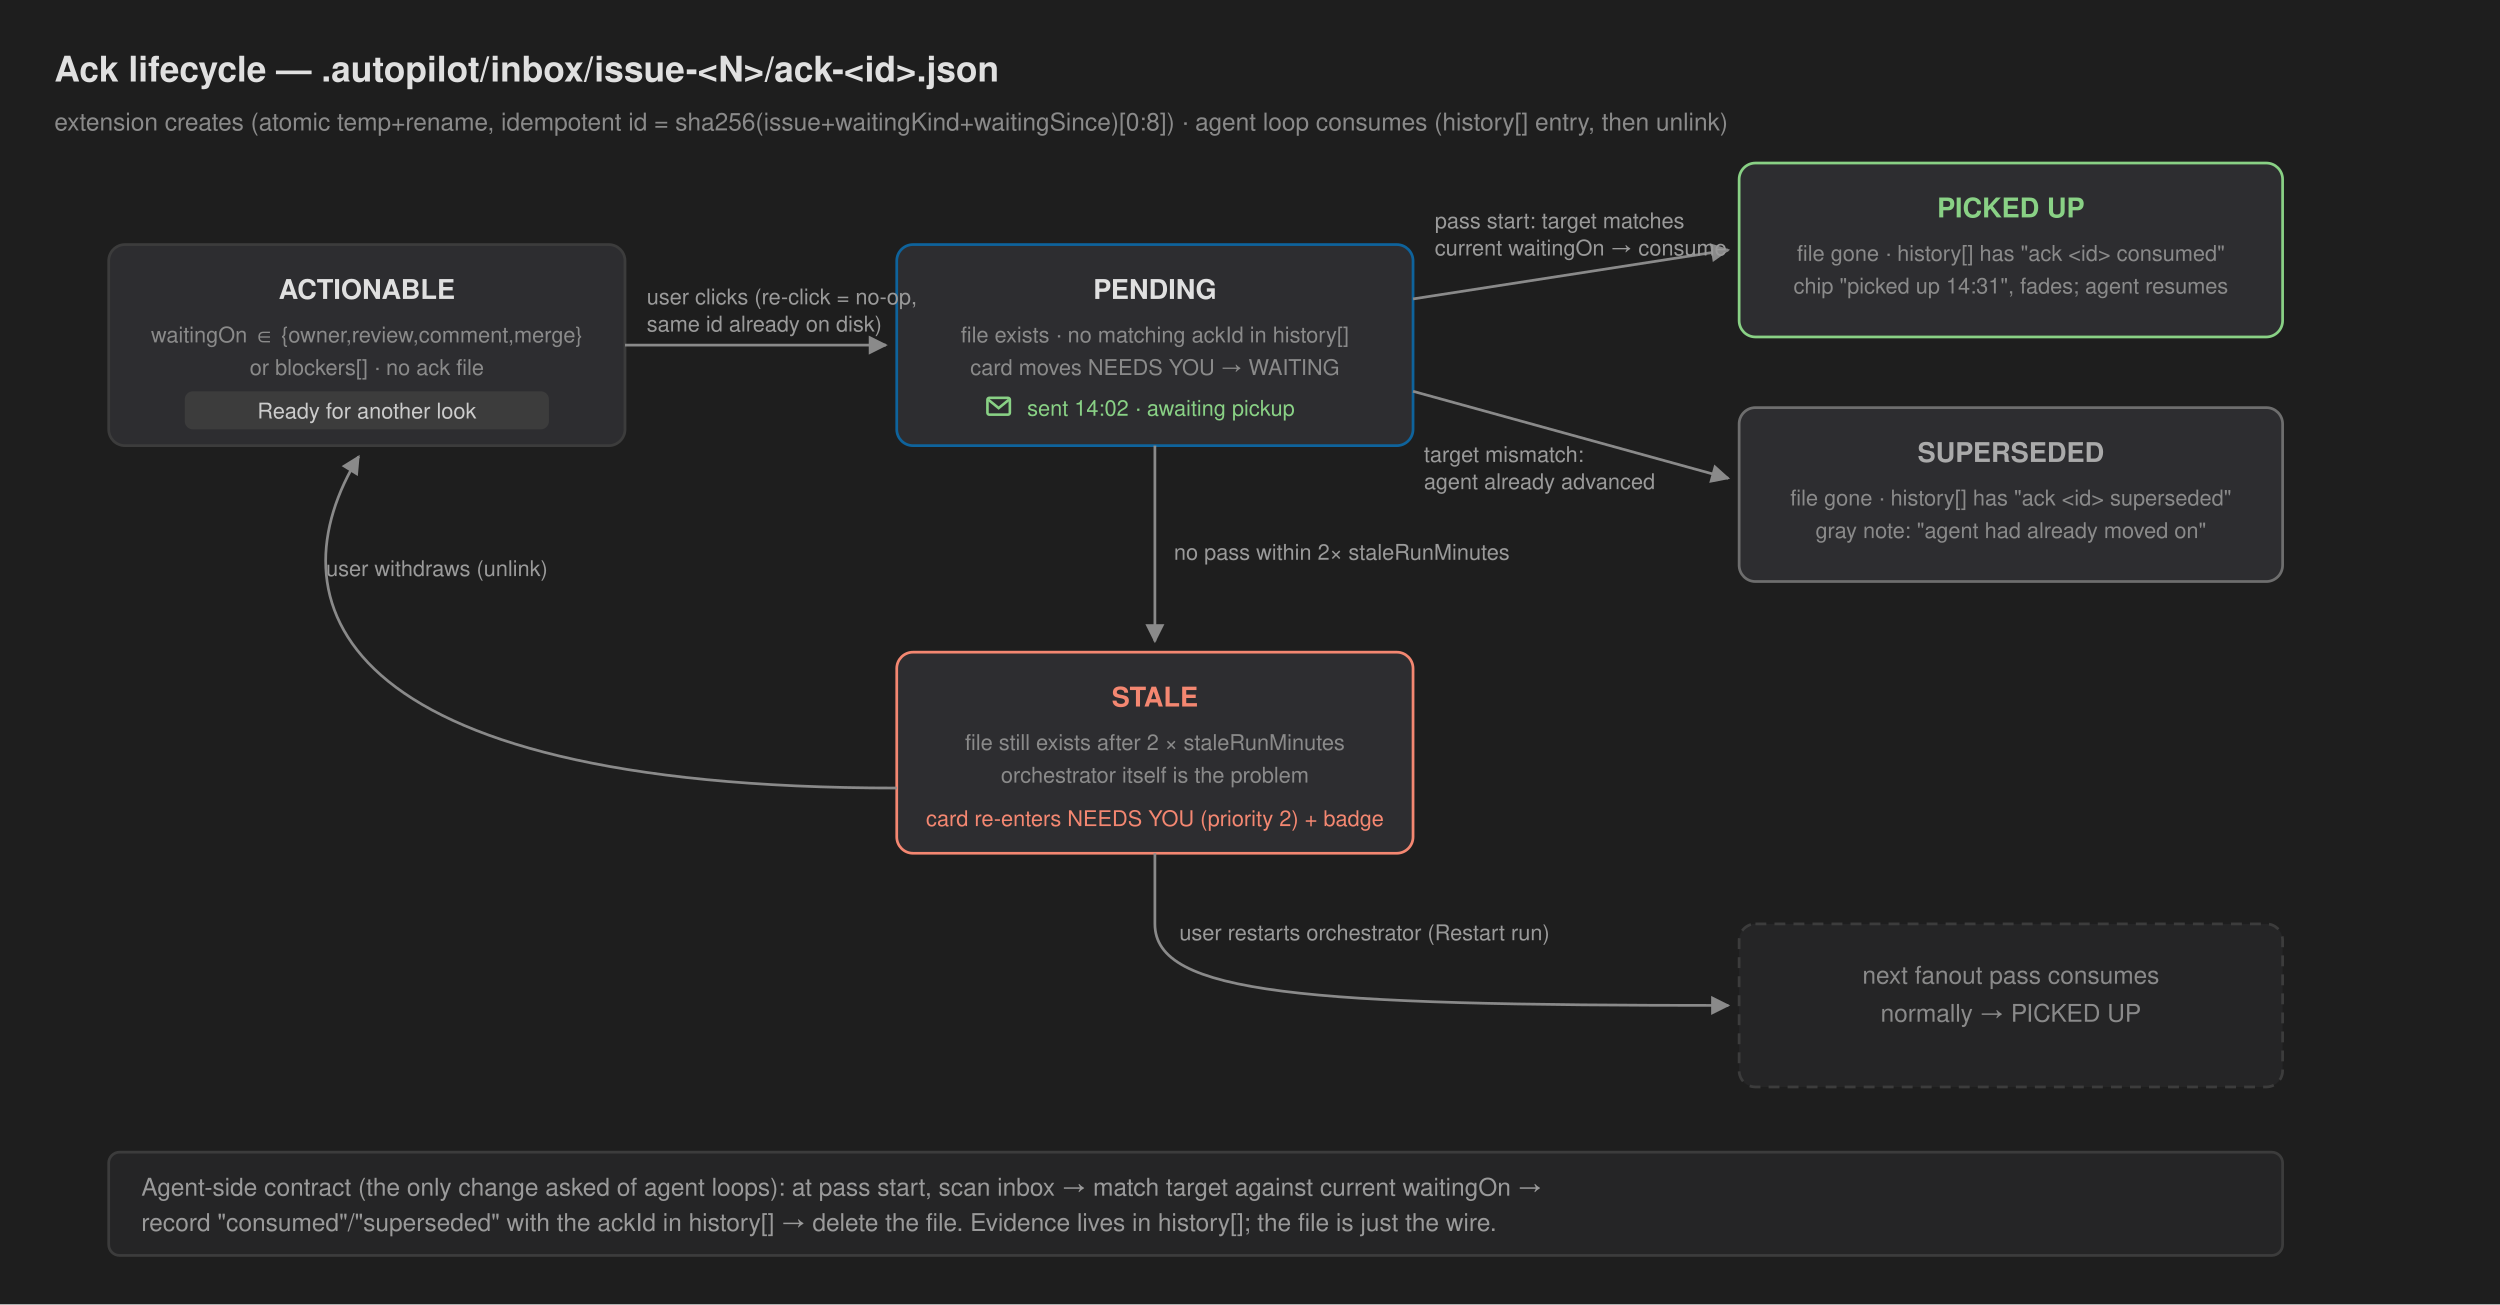
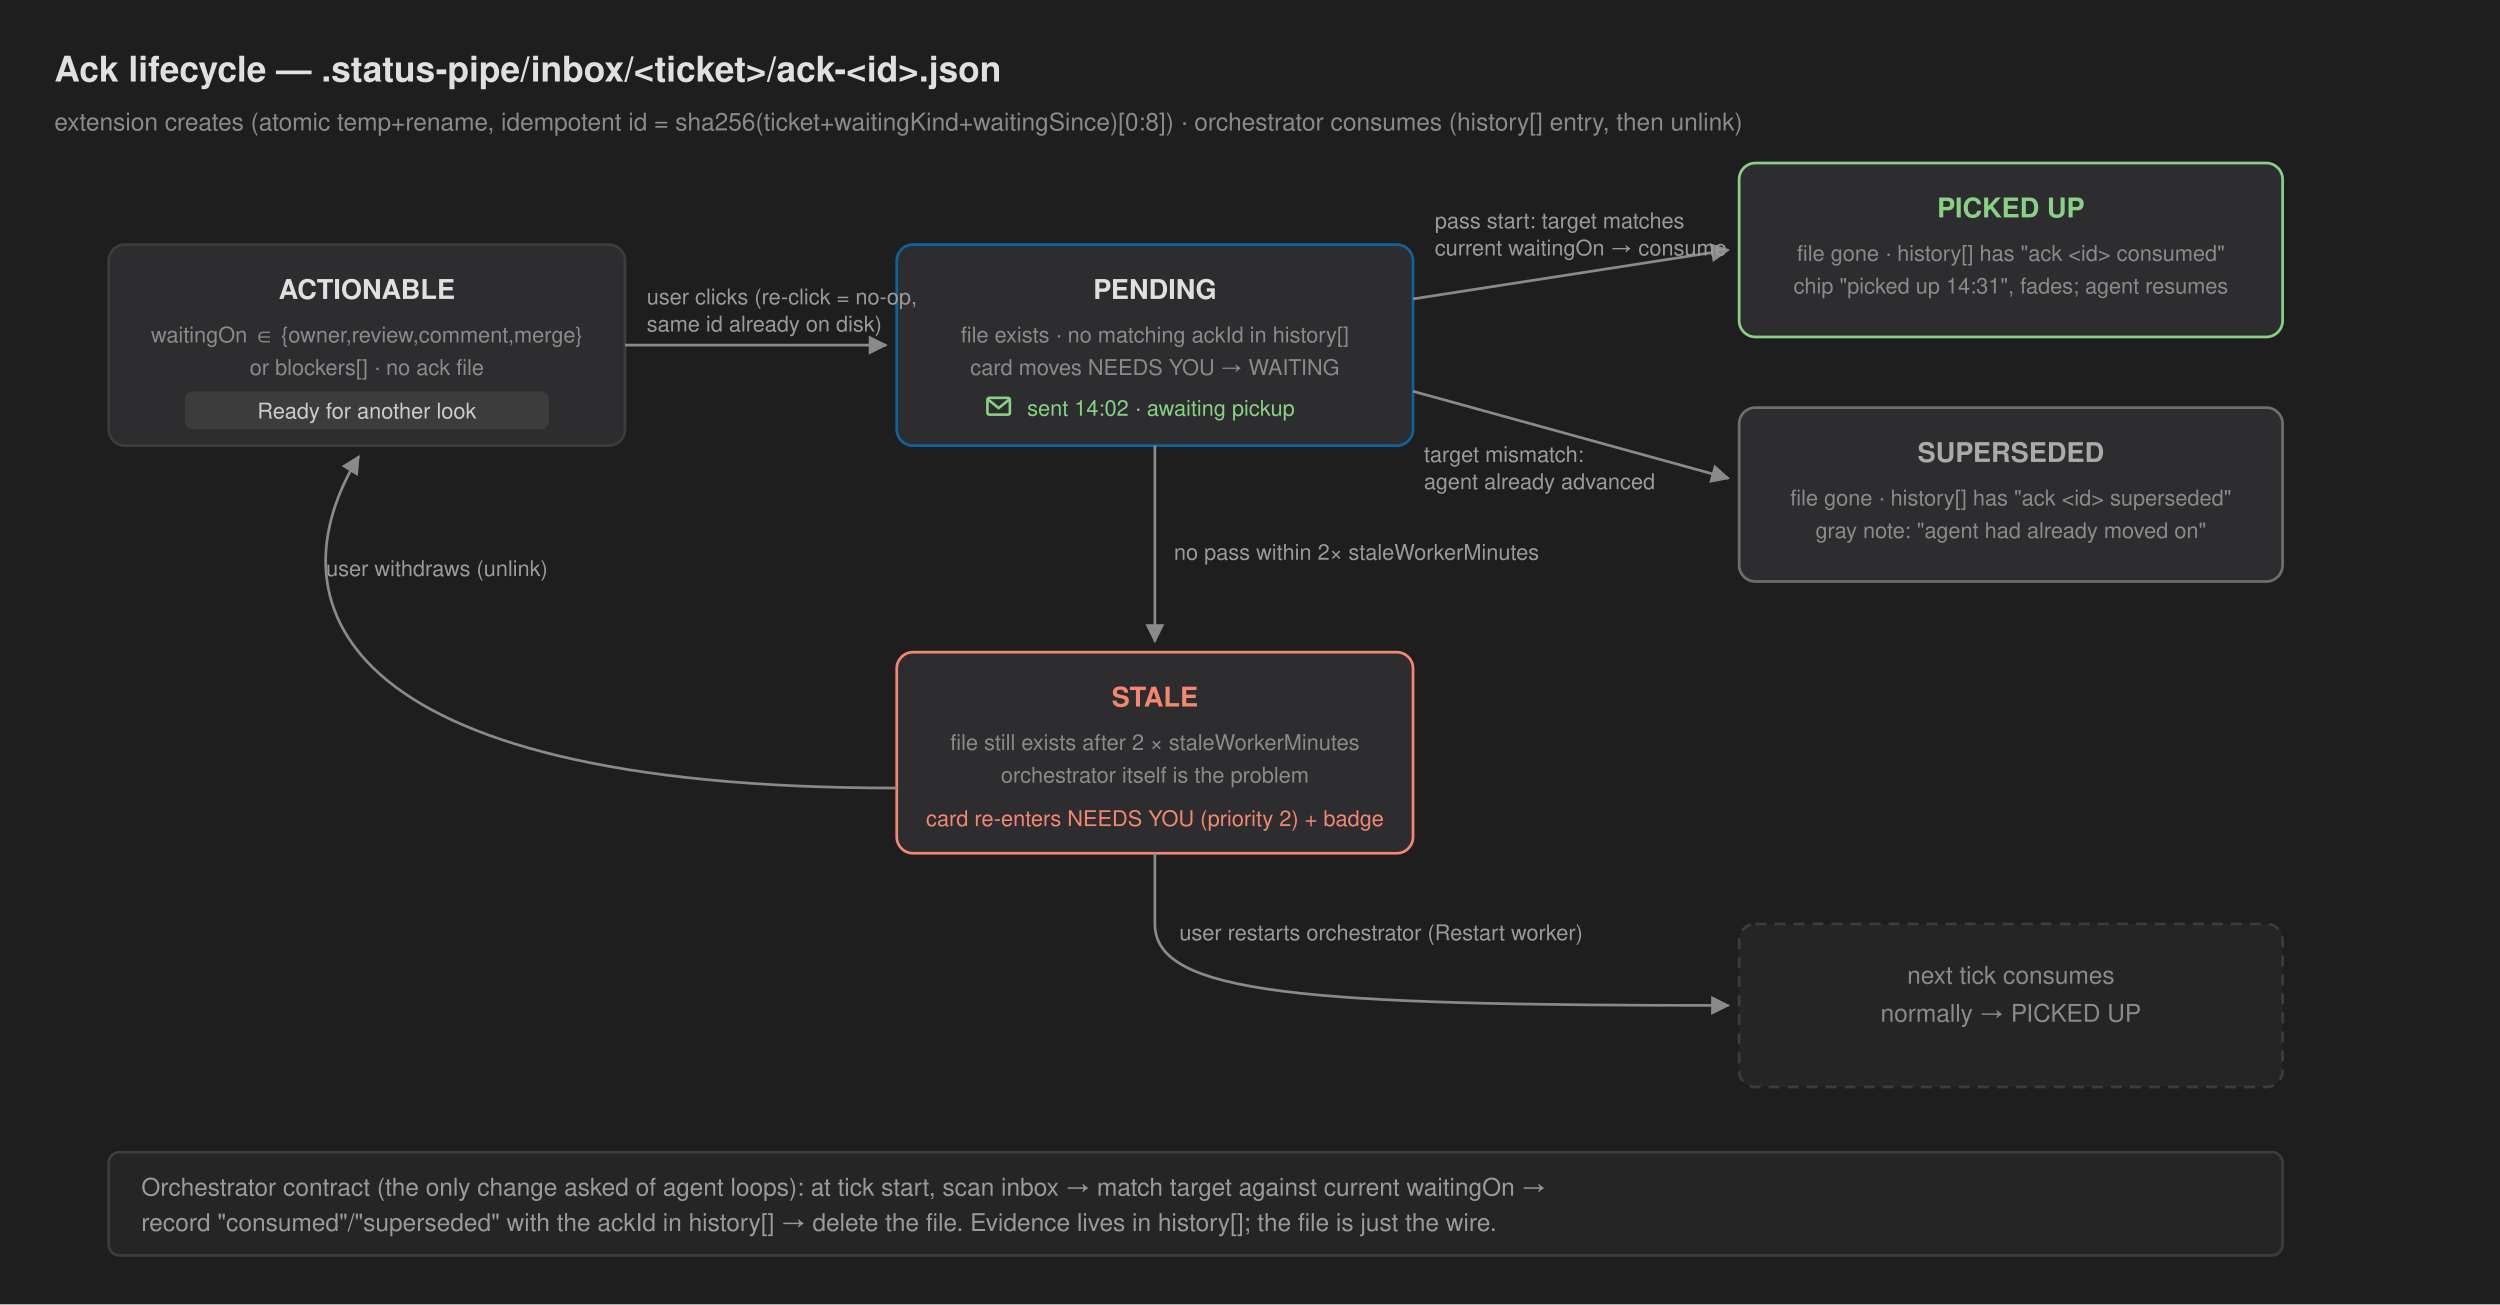
<svg xmlns="http://www.w3.org/2000/svg" width="920" height="480" viewBox="0 0 920 480" font-family="-apple-system, 'Segoe UI', Helvetica, Arial, sans-serif">
  <rect width="920" height="480" fill="#1e1e1e" />
-   <text x="20" y="30" fill="#e0e0e0" font-size="13" font-weight="700">Ack lifecycle — .autopilot/inbox/issue-&lt;N&gt;/ack-&lt;id&gt;.json</text>
-   <text x="20" y="48" fill="#8a8a8a" font-size="9">extension creates (atomic temp+rename, idempotent id = sha256(issue+waitingKind+waitingSince)[0:8]) · agent loop consumes (history[] entry, then unlink)</text>
+   <text x="20" y="30" fill="#e0e0e0" font-size="13" font-weight="700">Ack lifecycle — .status-pipe/inbox/&lt;ticket&gt;/ack-&lt;id&gt;.json</text>
+   <text x="20" y="48" fill="#8a8a8a" font-size="9">extension creates (atomic temp+rename, idempotent id = sha256(ticket+waitingKind+waitingSince)[0:8]) · orchestrator consumes (history[] entry, then unlink)</text>
  <defs>
    <marker id="arrow" viewBox="0 0 10 10" refX="9" refY="5" markerWidth="7" markerHeight="7" orient="auto">
      <path d="M0,0 L10,5 L0,10 z" fill="#8a8a8a" />
    </marker>
    <symbol id="i-mail" viewBox="0 0 16 16">
      <g fill="none" stroke="currentColor" stroke-width="1.4">
        <rect x="2" y="3.5" width="12" height="9" rx="1" />
        <path d="M2.5 4.5 L8 9 L13.5 4.5" />
      </g>
    </symbol>
  </defs>
  <rect x="40" y="90" width="190" height="74" rx="6" fill="#2d2d30" stroke="#3c3c3c" />
  <text x="135" y="110" fill="#e0e0e0" font-size="10" font-weight="700" text-anchor="middle">ACTIONABLE</text>
  <text x="135" y="126" fill="#8a8a8a" font-size="8" text-anchor="middle">waitingOn ∈ {owner,review,comment,merge}</text>
  <text x="135" y="138" fill="#8a8a8a" font-size="8" text-anchor="middle">or blockers[] · no ack file</text>
  <rect x="68" y="144" width="134" height="14" rx="3" fill="#3c3c3c" />
  <text x="135" y="154" fill="#cccccc" font-size="8" text-anchor="middle">Ready for another look</text>
  <rect x="330" y="90" width="190" height="74" rx="6" fill="#2d2d30" stroke="#0e639c" />
  <text x="425" y="110" fill="#e0e0e0" font-size="10" font-weight="700" text-anchor="middle">PENDING</text>
  <text x="425" y="126" fill="#8a8a8a" font-size="8" text-anchor="middle">file exists · no matching ackId in history[]</text>
  <text x="425" y="138" fill="#8a8a8a" font-size="8" text-anchor="middle">card moves NEEDS YOU → WAITING</text>
  <use href="#i-mail" x="362" y="144" width="11" height="11" color="#89d185" />
  <text x="378" y="153" fill="#89d185" font-size="8">sent 14:02 · awaiting pickup</text>
  <rect x="640" y="60" width="200" height="64" rx="6" fill="#2d2d30" stroke="#89d185" />
  <text x="740" y="80" fill="#89d185" font-size="10" font-weight="700" text-anchor="middle">PICKED UP</text>
  <text x="740" y="96" fill="#8a8a8a" font-size="8" text-anchor="middle">file gone · history[] has "ack &lt;id&gt; consumed"</text>
  <text x="740" y="108" fill="#8a8a8a" font-size="8" text-anchor="middle">chip "picked up 14:31", fades; agent resumes</text>
  <rect x="640" y="150" width="200" height="64" rx="6" fill="#2d2d30" stroke="#6e6e6e" />
  <text x="740" y="170" fill="#aaaaaa" font-size="10" font-weight="700" text-anchor="middle">SUPERSEDED</text>
  <text x="740" y="186" fill="#8a8a8a" font-size="8" text-anchor="middle">file gone · history[] has "ack &lt;id&gt; superseded"</text>
  <text x="740" y="198" fill="#8a8a8a" font-size="8" text-anchor="middle">gray note: "agent had already moved on"</text>
  <rect x="330" y="240" width="190" height="74" rx="6" fill="#2d2d30" stroke="#f48771" />
  <text x="425" y="260" fill="#f48771" font-size="10" font-weight="700" text-anchor="middle">STALE</text>
-   <text x="425" y="276" fill="#8a8a8a" font-size="8" text-anchor="middle">file still exists after 2 × staleRunMinutes</text>
+   <text x="425" y="276" fill="#8a8a8a" font-size="8" text-anchor="middle">file still exists after 2 × staleWorkerMinutes</text>
  <text x="425" y="288" fill="#8a8a8a" font-size="8" text-anchor="middle">orchestrator itself is the problem</text>
  <text x="425" y="304" fill="#f48771" font-size="8" text-anchor="middle">card re-enters NEEDS YOU (priority 2) + badge</text>
  <g stroke="#8a8a8a" fill="none" marker-end="url(#arrow)">
    <line x1="230" y1="127" x2="326" y2="127" />
    <line x1="520" y1="110" x2="636" y2="92" />
    <line x1="520" y1="144" x2="636" y2="176" />
    <line x1="425" y1="164" x2="425" y2="236" />
    <path d="M 330 290 C 120 290 100 220 132 168" />
    <path d="M 425 314 L 425 340 C 425 366 480 370 636 370" />
  </g>
  <g fill="#9a9a9a" font-size="8">
    <text x="238" y="112">user clicks (re-click = no-op,</text>
    <text x="238" y="122">same id already on disk)</text>
    <text x="528" y="84">pass start: target matches</text>
    <text x="528" y="94">current waitingOn → consume</text>
    <text x="524" y="170">target mismatch:</text>
    <text x="524" y="180">agent already advanced</text>
-     <text x="432" y="206">no pass within 2× staleRunMinutes</text>
+     <text x="432" y="206">no pass within 2× staleWorkerMinutes</text>
    <text x="120" y="212">user withdraws (unlink)</text>
-     <text x="434" y="346">user restarts orchestrator (Restart run)</text>
+     <text x="434" y="346">user restarts orchestrator (Restart worker)</text>
  </g>
  <rect x="640" y="340" width="200" height="60" rx="6" fill="#252526" stroke="#3c3c3c" stroke-dasharray="4 3" />
-   <text x="740" y="362" fill="#8a8a8a" font-size="9" text-anchor="middle">next fanout pass consumes</text>
+   <text x="740" y="362" fill="#8a8a8a" font-size="9" text-anchor="middle">next tick consumes</text>
  <text x="740" y="376" fill="#8a8a8a" font-size="9" text-anchor="middle">normally → PICKED UP</text>
  <rect x="40" y="424" width="800" height="38" rx="4" fill="#252526" stroke="#3c3c3c" />
-   <text x="52" y="440" fill="#9a9a9a" font-size="9">Agent-side contract (the only change asked of agent loops): at pass start, scan inbox → match target against current waitingOn →</text>
+   <text x="52" y="440" fill="#9a9a9a" font-size="9">Orchestrator contract (the only change asked of agent loops): at tick start, scan inbox → match target against current waitingOn →</text>
  <text x="52" y="453" fill="#9a9a9a" font-size="9">record "consumed"/"superseded" with the ackId in history[] → delete the file. Evidence lives in history[]; the file is just the wire.</text>
</svg>
